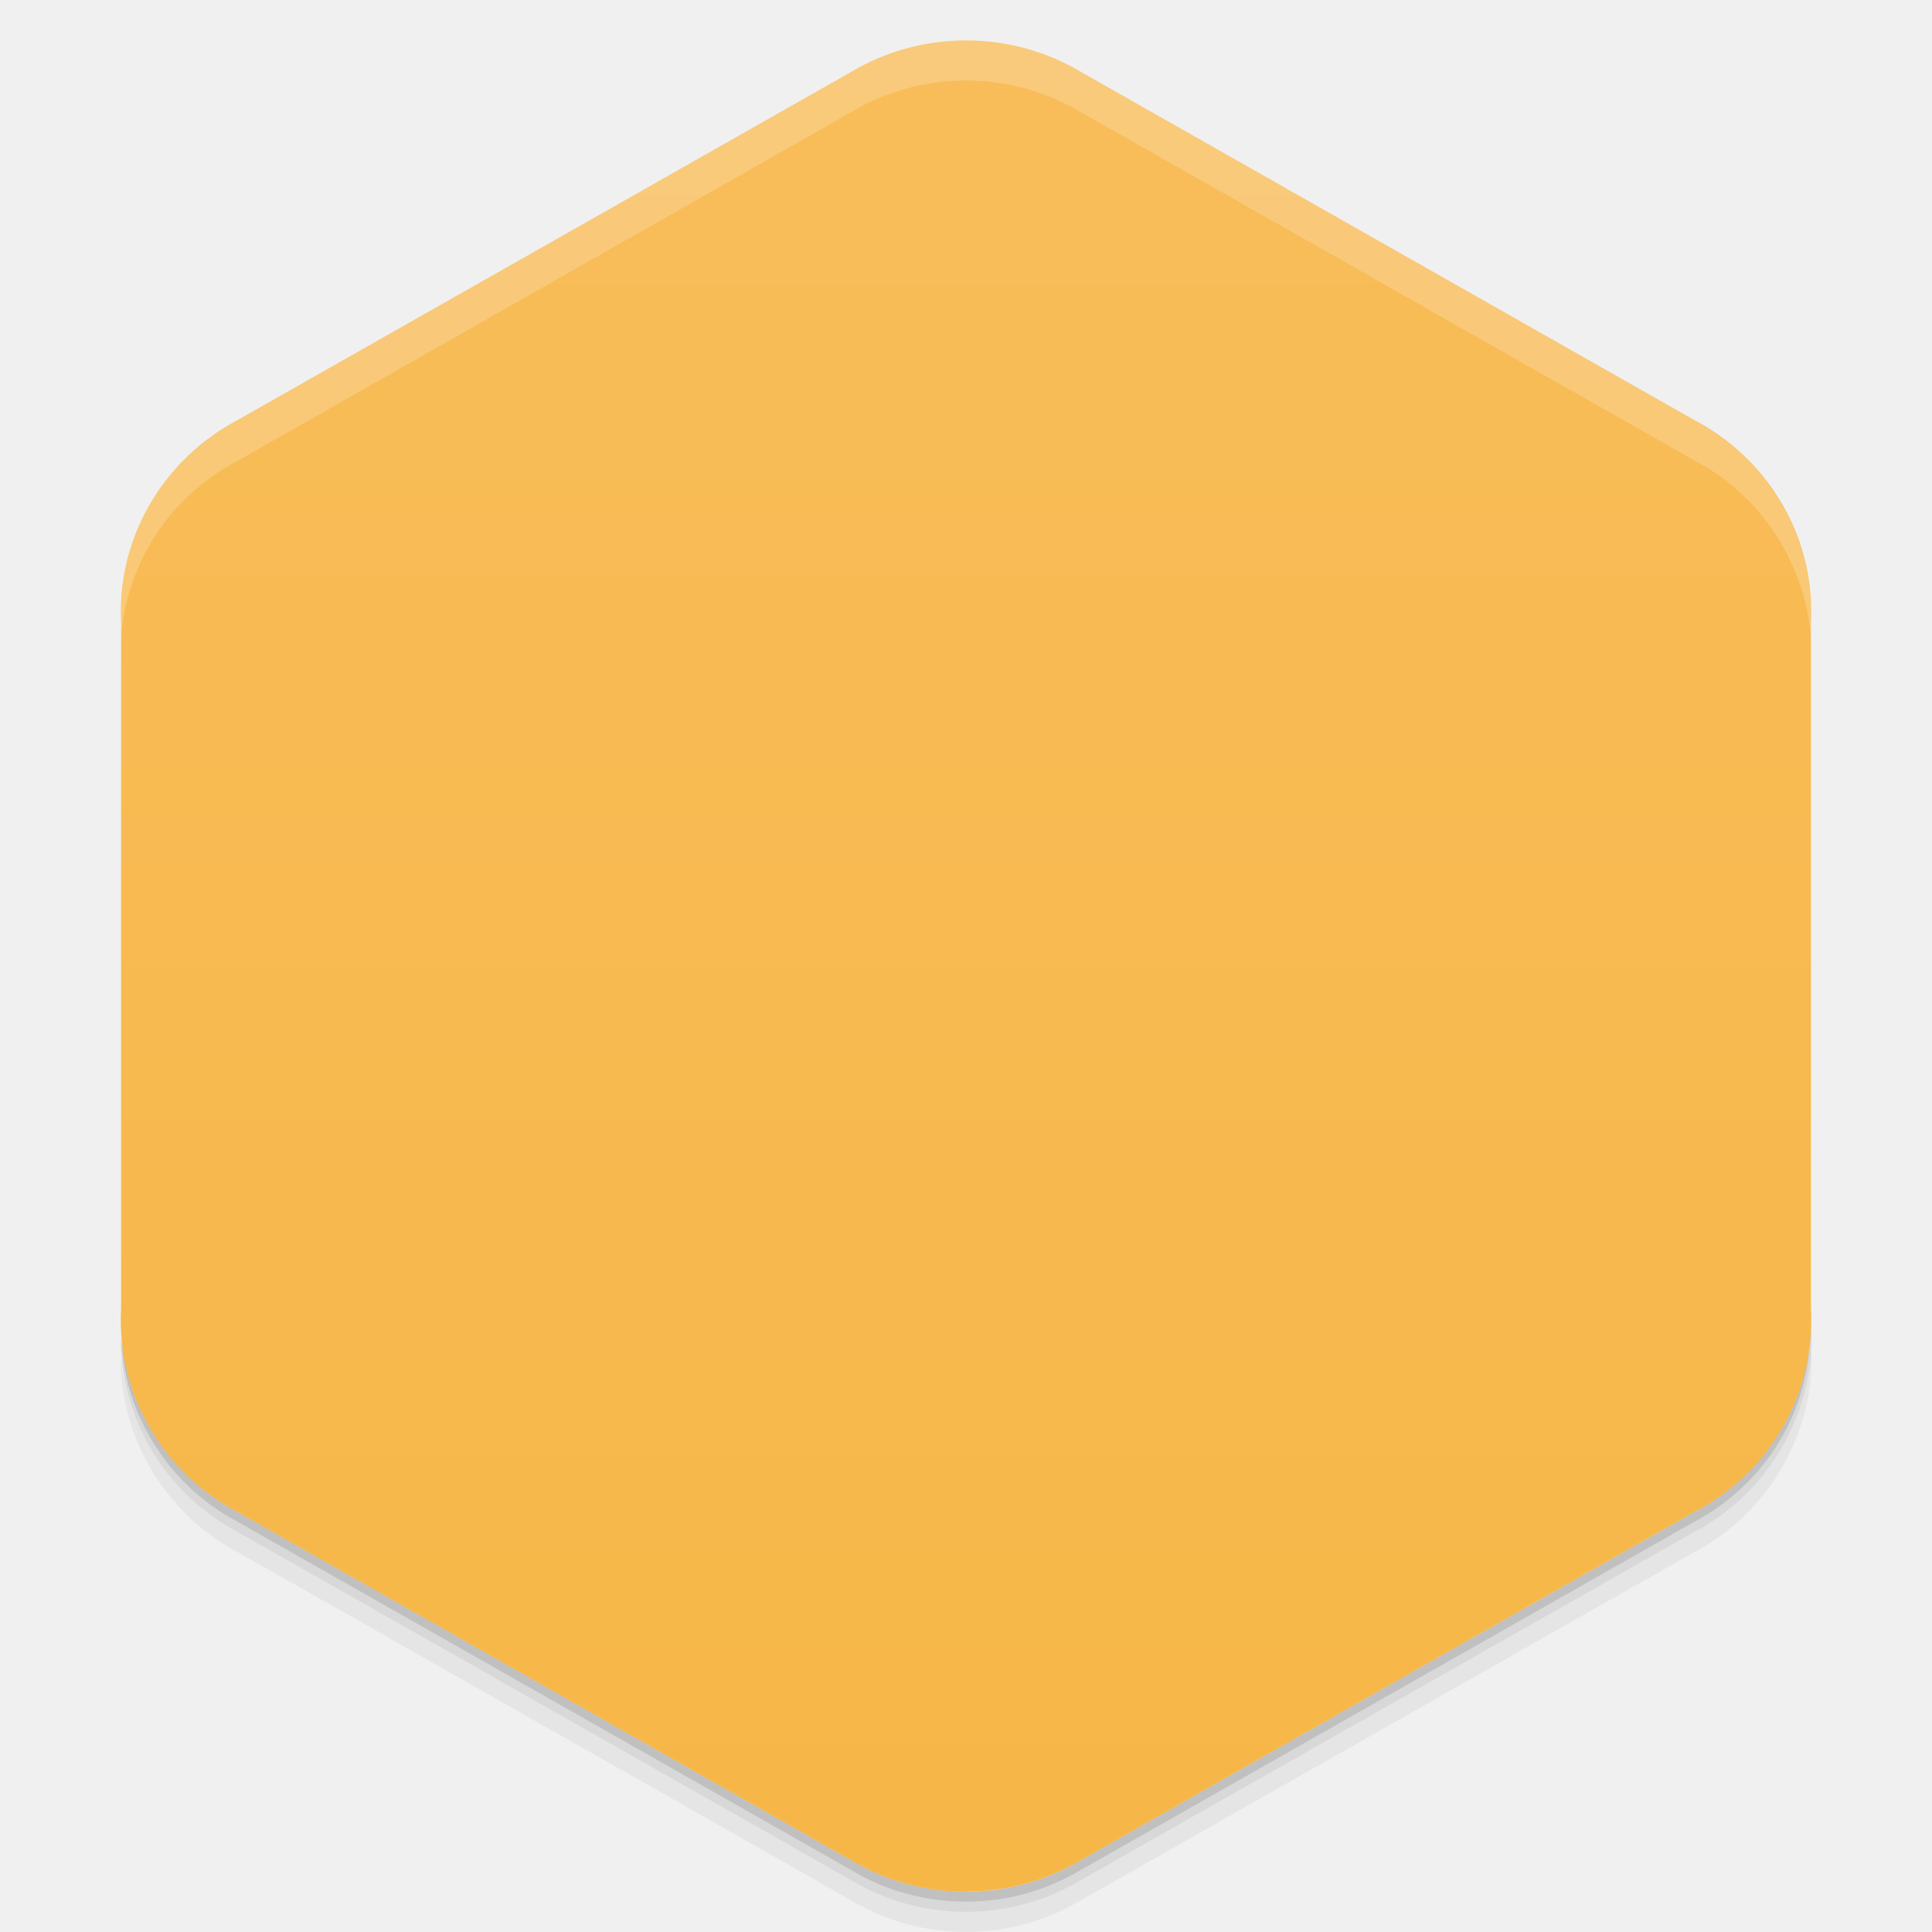
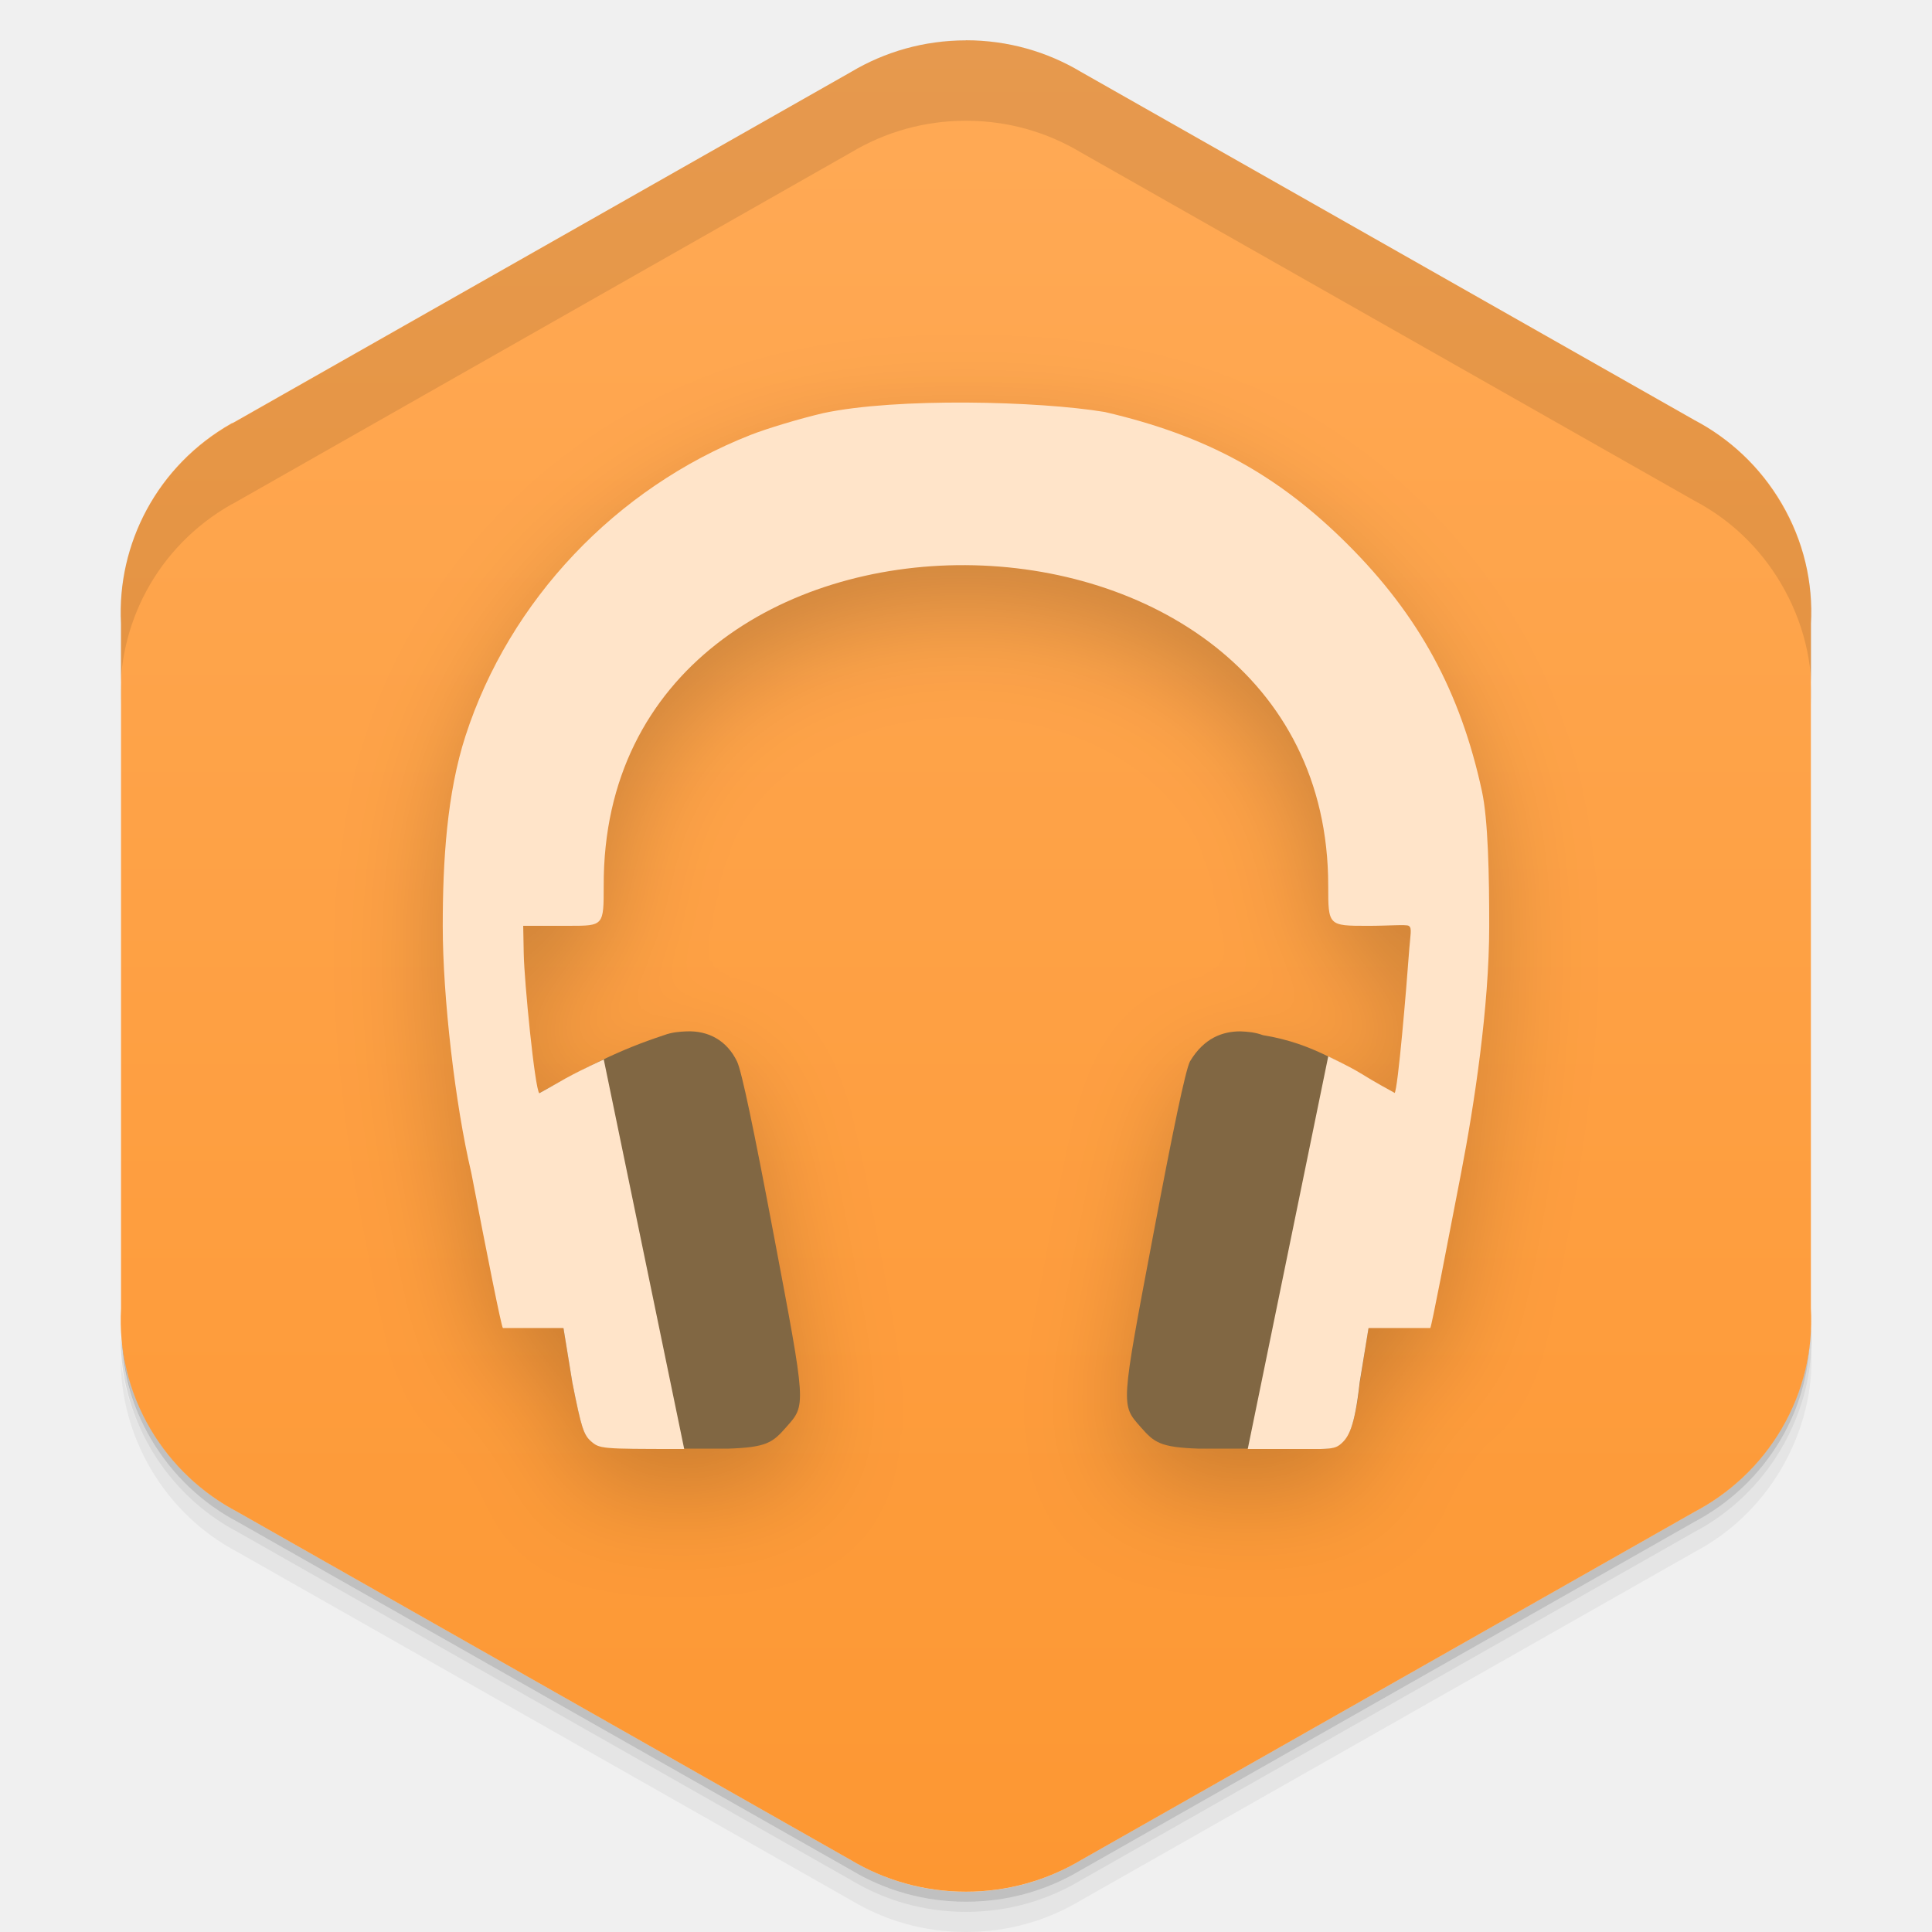
- <svg viewBox="0 0 48 48">
-   <defs>
-     <linearGradient id="linearGradient3764" y1="1" x2="0" y2="47" gradientUnits="userSpaceOnUse">
-       <stop stop-color="#f8bd5a" stop-opacity="1" />
-       <stop offset="1" stop-color="#f7b747" stop-opacity="1" />
+ <svg xmlns="http://www.w3.org/2000/svg" xmlns:xlink="http://www.w3.org/1999/xlink" width="48" height="48" id="svg2" version="1.1">
+   <defs id="defs4">
+     <linearGradient id="linearGradient4226">
+       <stop style="stop-color:#1890d0;stop-opacity:1;" offset="0" id="stop4228" />
+       <stop style="stop-color:#2face6;stop-opacity:1;" offset="1" id="stop4230" />
    </linearGradient>
-     <clipPath id="clipPath-769438009">
-       <g transform="translate(0,-1004.362)">
-         <path d="m 24 1005.37 c -1.045 0 -2.023 0.287 -2.856 0.784 l -15.339 8.708 c -0.017 0.013 -0.035 0.013 -0.052 0.021 -1.852 1.051 -2.847 3 -2.746 4.968 l 0 17.02 c -0.056 1.013 0.175 2.049 0.729 2.993 0.532 0.903 1.288 1.602 2.161 2.061 l 15.246 8.653 c 0.832 0.497 1.811 0.784 2.856 0.784 1.045 0 2.023 -0.287 2.856 -0.784 l 15.246 -8.653 c 0.873 -0.46 1.629 -1.158 2.161 -2.061 0.554 -0.944 0.785 -1.981 0.729 -2.993 l 0 -17.01 c 0.056 -1.012 -0.175 -2.052 -0.729 -2.993 -0.532 -0.906 -1.288 -1.604 -2.161 -2.064 l -15.246 -8.653 c -0.832 -0.497 -1.811 -0.784 -2.856 -0.784 z" fill="#1890d0" />
-       </g>
-     </clipPath>
-     <clipPath id="clipPath-777890544">
-       <g transform="translate(0,-1004.362)">
-         <path d="m 24 1005.37 c -1.045 0 -2.023 0.287 -2.856 0.784 l -15.339 8.708 c -0.017 0.013 -0.035 0.013 -0.052 0.021 -1.852 1.051 -2.847 3 -2.746 4.968 l 0 17.02 c -0.056 1.013 0.175 2.049 0.729 2.993 0.532 0.903 1.288 1.602 2.161 2.061 l 15.246 8.653 c 0.832 0.497 1.811 0.784 2.856 0.784 1.045 0 2.023 -0.287 2.856 -0.784 l 15.246 -8.653 c 0.873 -0.46 1.629 -1.158 2.161 -2.061 0.554 -0.944 0.785 -1.981 0.729 -2.993 l 0 -17.01 c 0.056 -1.012 -0.175 -2.052 -0.729 -2.993 -0.532 -0.906 -1.288 -1.604 -2.161 -2.064 l -15.246 -8.653 c -0.832 -0.497 -1.811 -0.784 -2.856 -0.784 z" fill="#1890d0" />
-       </g>
-     </clipPath>
-     <filter id="filter-751932460">
-       <feGaussianBlur stdDeviation="0.35" />
+     <linearGradient xlink:href="#linearGradient4226" id="linearGradient4116" x1="86.597" y1="1046.047" x2="86.597" y2="1010.703" gradientUnits="userSpaceOnUse" gradientTransform="matrix(1.321188,0,0,1.298837,-222.5991,-210.3084)" />
+     <linearGradient id="4-2-8">
+       <stop stop-color="#eff7fc" id="stop67-0" />
+       <stop offset="1" stop-color="#ffffff" id="stop69-2" />
+     </linearGradient>
+     <linearGradient xlink:href="#linearGradient4226" id="linearGradient4036" gradientUnits="userSpaceOnUse" gradientTransform="matrix(1.258275,0,0,1.242366,-217.642,-151.2356)" x1="86.597" y1="1046.047" x2="86.597" y2="1010.703" />
+     <linearGradient xlink:href="#linearGradient4226" id="linearGradient4038" gradientUnits="userSpaceOnUse" gradientTransform="matrix(1.258275,0,0,1.242366,-75.14202,-1253.598)" x1="86.597" y1="1046.047" x2="86.597" y2="1010.703" />
+     <linearGradient xlink:href="#linearGradient4226" id="linearGradient4045" gradientUnits="userSpaceOnUse" gradientTransform="matrix(1.258275,0,0,1.242366,-217.642,-150.2356)" x1="86.597" y1="1046.047" x2="86.597" y2="1010.703" />
+     <linearGradient xlink:href="#linearGradient4226" id="linearGradient4047" gradientUnits="userSpaceOnUse" gradientTransform="matrix(1.258275,0,0,1.242366,-75.14202,-1253.598)" x1="86.597" y1="1046.047" x2="86.597" y2="1010.703" />
+     <linearGradient xlink:href="#linearGradient4226" id="linearGradient4054" gradientUnits="userSpaceOnUse" gradientTransform="matrix(1.258275,0,0,1.242366,-217.642,-149.2356)" x1="86.597" y1="1046.047" x2="86.597" y2="1010.703" />
+     <linearGradient xlink:href="#linearGradient4226" id="linearGradient4056" gradientUnits="userSpaceOnUse" gradientTransform="matrix(1.258275,0,0,1.242366,-75.14202,-1253.598)" x1="86.597" y1="1046.047" x2="86.597" y2="1010.703" />
+     <linearGradient xlink:href="#linearGradient4226-1" id="linearGradient4116-5" x1="86.597" y1="1046.047" x2="86.597" y2="1010.703" gradientUnits="userSpaceOnUse" gradientTransform="matrix(1.321188,0,0,1.298837,-222.5991,-210.3084)" />
+     <linearGradient id="linearGradient4226-1">
+       <stop style="stop-color:#1890d0;stop-opacity:1;" offset="0" id="stop4228-4" />
+       <stop style="stop-color:#2face6;stop-opacity:1;" offset="1" id="stop4230-9" />
+     </linearGradient>
+     <linearGradient y2="1010.703" x2="86.597" y1="1046.047" x1="86.597" gradientTransform="matrix(1.321188,0,0,1.298837,-80.09905,-1311.671)" gradientUnits="userSpaceOnUse" id="linearGradient4088" xlink:href="#linearGradient4226-1" />
+     <linearGradient y2="1010.703" x2="86.597" y1="1046.047" x1="86.597" gradientTransform="matrix(1.321188,0,0,1.298837,-80.09905,-1311.671)" gradientUnits="userSpaceOnUse" id="linearGradient4088-8" xlink:href="#linearGradient4226-1-1" />
+     <linearGradient id="linearGradient4226-1-1">
+       <stop style="stop-color:#1890d0;stop-opacity:1;" offset="0" id="stop4228-4-0" />
+       <stop style="stop-color:#2face6;stop-opacity:1;" offset="1" id="stop4230-9-5" />
+     </linearGradient>
+     <linearGradient y2="1010.703" x2="86.597" y1="1046.047" x1="86.597" gradientTransform="matrix(1.321188,0,0,1.298837,-80.09905,-1311.671)" gradientUnits="userSpaceOnUse" id="linearGradient4122" xlink:href="#linearGradient4226-1-1" />
+     <linearGradient y2="1010.703" x2="86.597" y1="1046.047" x1="86.597" gradientTransform="matrix(1.321188,0,0,1.298837,-80.09905,-1311.671)" gradientUnits="userSpaceOnUse" id="linearGradient4122-9" xlink:href="#linearGradient4226-1-1-6" />
+     <linearGradient id="linearGradient4226-1-1-6">
+       <stop style="stop-color:#1890d0;stop-opacity:1;" offset="0" id="stop4228-4-0-7" />
+       <stop style="stop-color:#2face6;stop-opacity:1;" offset="1" id="stop4230-9-5-7" />
+     </linearGradient>
+     <linearGradient y2="1010.703" x2="86.597" y1="1046.047" x1="86.597" gradientTransform="matrix(1.321188,0,0,1.298837,-222.5991,-210.3084)" gradientUnits="userSpaceOnUse" id="linearGradient4173" xlink:href="#linearGradient3798-7" />
+     <linearGradient xlink:href="#linearGradient4226-1-1-6" id="linearGradient4232" gradientUnits="userSpaceOnUse" gradientTransform="matrix(1.321188,0,0,1.298837,-222.5991,-209.3084)" x1="86.597" y1="1046.047" x2="86.597" y2="1010.703" />
+     <linearGradient xlink:href="#linearGradient4226-1-1-6" id="linearGradient4234" gradientUnits="userSpaceOnUse" gradientTransform="matrix(1.321188,0,0,1.298837,-80.09905,-1311.671)" x1="86.597" y1="1046.047" x2="86.597" y2="1010.703" />
+     <linearGradient xlink:href="#linearGradient4226-1-1-6" id="linearGradient4241" gradientUnits="userSpaceOnUse" gradientTransform="matrix(1.321188,0,0,1.298837,-222.5991,-208.3084)" x1="86.597" y1="1046.047" x2="86.597" y2="1010.703" />
+     <linearGradient xlink:href="#linearGradient4226-1-1-6" id="linearGradient4243" gradientUnits="userSpaceOnUse" gradientTransform="matrix(1.321188,0,0,1.298837,-80.09905,-1311.671)" x1="86.597" y1="1046.047" x2="86.597" y2="1010.703" />
+     <filter id="filter3823" x="-0.12" width="1.24" y="-0.12" height="1.24">
+       <feGaussianBlur stdDeviation="0.9" id="feGaussianBlur3825" />
+     </filter>
+     <linearGradient xlink:href="#linearGradient4073" id="linearGradient4079" x1="-25.5" y1="15" x2="-25.5" y2="11" gradientUnits="userSpaceOnUse" />
+     <linearGradient id="linearGradient4073">
+       <stop style="stop-color:#4283e5;stop-opacity:1;" offset="0" id="stop4075" />
+       <stop style="stop-color:#6ca4f8;stop-opacity:1;" offset="1" id="stop4077" />
+     </linearGradient>
+     <linearGradient y2="11" x2="-25.5" y1="15" x1="-25.5" gradientUnits="userSpaceOnUse" id="linearGradient3272" xlink:href="#linearGradient4073" />
+     <filter id="filter3853" x="-0.12" width="1.24" y="-0.12" height="1.24">
+       <feGaussianBlur stdDeviation="0.339" id="feGaussianBlur3855" />
+     </filter>
+     <linearGradient xlink:href="#linearGradient4073-2" id="linearGradient4075" x1="24" y1="1051.36" x2="24" y2="1005.36" gradientUnits="userSpaceOnUse" />
+     <linearGradient id="linearGradient4073-2">
+       <stop style="stop-color:#aa8479;stop-opacity:1;" offset="0" id="stop4075-2" />
+       <stop style="stop-color:#c19d93;stop-opacity:1;" offset="1" id="stop4077-5" />
+     </linearGradient>
+     <linearGradient xlink:href="#linearGradient4073-2" id="linearGradient4029" x1="24" y1="1051.36" x2="24" y2="1005.36" gradientUnits="userSpaceOnUse" />
+     <linearGradient id="linearGradient4031">
+       <stop style="stop-color:#aa8479;stop-opacity:1;" offset="0" id="stop4033" />
+       <stop style="stop-color:#c19d93;stop-opacity:1;" offset="1" id="stop4035" />
+     </linearGradient>
+     <linearGradient y2="1005.36" x2="24" y1="1051.36" x1="24" gradientUnits="userSpaceOnUse" id="linearGradient4041" xlink:href="#linearGradient4073-2" />
+     <linearGradient xlink:href="#linearGradient3798-7" id="linearGradient4033" x1="-27" y1="13" x2="-24" y2="13" gradientUnits="userSpaceOnUse" />
+     <linearGradient id="linearGradient3798-7">
+       <stop style="stop-color:#fd9732;stop-opacity:1;" offset="0" id="stop3800-5" />
+       <stop style="stop-color:#ffaa56;stop-opacity:1;" offset="1" id="stop3802-3" />
+     </linearGradient>
+     <filter id="filter3972" x="-0.12" width="1.24" y="-0.12" height="1.24">
+       <feGaussianBlur stdDeviation="0.367" id="feGaussianBlur3974" />
    </filter>
  </defs>
-   <g>
-     <g transform="translate(0,-1004.362)">
-       <path d="m 45 1037.36 c 0.056 1.013 -0.196 2.056 -0.75 3 -0.532 0.903 -1.283 1.603 -2.156 2.063 l -15.25 8.656 c -0.832 0.497 -1.799 0.781 -2.844 0.781 -1.045 0 -2.01 -0.284 -2.844 -0.781 l -15.25 -8.656 c -0.873 -0.46 -1.625 -1.159 -2.156 -2.063 -0.416 -0.708 -0.677 -1.485 -0.75 -2.25 -0.004 0.932 0.242 1.884 0.75 2.75 0.532 0.903 1.283 1.603 2.156 2.063 l 15.25 8.656 c 0.832 0.497 1.799 0.781 2.844 0.781 1.045 0 2.01 -0.284 2.844 -0.781 l 15.25 -8.656 c 0.873 -0.46 1.625 -1.159 2.156 -2.063 0.554 -0.944 0.806 -1.987 0.75 -3 l 0 -0.5 z" opacity="0.05" />
-       <path d="m 45 1036.86 c 0.015 0.263 -0.004 0.516 -0.031 0.781 -0.036 0.844 -0.259 1.685 -0.719 2.469 -0.532 0.903 -1.283 1.603 -2.156 2.063 l -15.25 8.656 c -0.832 0.497 -1.799 0.781 -2.844 0.781 -1.045 0 -2.01 -0.284 -2.844 -0.781 l -15.25 -8.656 c -0.873 -0.46 -1.625 -1.159 -2.156 -2.063 -0.414 -0.705 -0.621 -1.46 -0.688 -2.219 -0.014 -0.092 -0.054 -0.189 -0.063 -0.281 -0.004 0.932 0.242 1.884 0.75 2.75 0.532 0.903 1.283 1.603 2.156 2.063 l 15.25 8.656 c 0.832 0.497 1.799 0.781 2.844 0.781 1.045 0 2.01 -0.284 2.844 -0.781 l 15.25 -8.656 c 0.873 -0.46 1.625 -1.159 2.156 -2.063 0.554 -0.944 0.806 -1.987 0.75 -3 l 0 -0.5 z m -41.813 1.625 c 0.057 0.219 0.132 0.442 0.219 0.656 -0.088 -0.216 -0.16 -0.436 -0.219 -0.656 z m 0.219 0.656 c 0.099 0.243 0.206 0.484 0.344 0.719 -0.139 -0.236 -0.243 -0.472 -0.344 -0.719 z m 41.41 -0.656 c -0.059 0.221 -0.131 0.441 -0.219 0.656 0.087 -0.215 0.161 -0.437 0.219 -0.656 z m -0.219 0.656 c -0.101 0.246 -0.205 0.483 -0.344 0.719 0.138 -0.235 0.245 -0.476 0.344 -0.719 z" opacity="0.1" />
-       <path d="m 3.03 1037.64 c 0.035 0.844 0.259 1.685 0.719 2.469 0.532 0.903 1.283 1.603 2.156 2.063 l 15.25 8.656 c 0.832 0.497 1.799 0.781 2.844 0.781 1.045 0 2.01 -0.284 2.844 -0.781 l 15.25 -8.656 c 0.873 -0.46 1.625 -1.159 2.156 -2.063 0.46 -0.784 0.683 -1.624 0.719 -2.469 -0.067 0.763 -0.303 1.511 -0.719 2.219 -0.532 0.903 -1.283 1.603 -2.156 2.063 l -15.25 8.656 c -0.832 0.497 -1.799 0.781 -2.844 0.781 -1.045 0 -2.01 -0.284 -2.844 -0.781 l -15.25 -8.656 c -0.873 -0.46 -1.625 -1.159 -2.156 -2.063 -0.416 -0.708 -0.651 -1.456 -0.719 -2.219 z" opacity="0.2" />
+   <g id="layer3">
+     <path style="opacity:0.05;fill:#000000;fill-opacity:1;stroke:none;display:inline" d="m 45,33 c 0.056,1.013 -0.196,2.056 -0.75,3 -0.532,0.903 -1.283,1.603 -2.156,2.062 l -15.25,8.656 C 26.011,47.216 25.045,47.5 24,47.5 c -1.045,0 -2.011,-0.284 -2.844,-0.781 L 5.906,38.062 C 5.033,37.603 4.282,36.904 3.75,36 3.334,35.292 3.073,34.515 3,33.75 c -0.004,0.932 0.242,1.884 0.75,2.75 0.532,0.903 1.283,1.603 2.156,2.062 l 15.25,8.656 C 21.989,47.716 22.955,48 24,48 c 1.045,0 2.011,-0.284 2.844,-0.781 l 15.25,-8.656 C 42.967,38.103 43.718,37.404 44.25,36.5 44.804,35.556 45.056,34.513 45,33.5 L 45,33 z" id="path4192" />
+     <path style="opacity:0.1;fill:#000000;fill-opacity:1;stroke:none;display:inline" d="m 45,32.5 c 0.015,0.263 -0.004,0.516 -0.031,0.781 -0.036,0.844 -0.259,1.685 -0.719,2.469 -0.532,0.903 -1.283,1.603 -2.156,2.062 l -15.25,8.656 C 26.011,46.966 25.045,47.25 24,47.25 c -1.045,0 -2.011,-0.284 -2.844,-0.781 L 5.906,37.812 C 5.033,37.353 4.282,36.654 3.75,35.75 3.336,35.045 3.129,34.29 3.062,33.531 3.049,33.439 3.009,33.342 3,33.25 c -0.004,0.932 0.242,1.884 0.75,2.75 0.532,0.903 1.283,1.603 2.156,2.062 l 15.25,8.656 C 21.989,47.216 22.955,47.5 24,47.5 c 1.045,0 2.011,-0.284 2.844,-0.781 l 15.25,-8.656 C 42.967,37.603 43.718,36.904 44.25,36 44.804,35.056 45.056,34.013 45,33 l 0,-0.5 z M 3.188,34.125 c 0.057,0.219 0.132,0.442 0.219,0.656 C 3.318,34.566 3.246,34.346 3.188,34.125 z m 0.219,0.656 C 3.505,35.024 3.612,35.265 3.75,35.5 3.611,35.264 3.507,35.028 3.406,34.781 z M 44.812,34.125 c -0.059,0.221 -0.131,0.441 -0.219,0.656 0.087,-0.215 0.161,-0.437 0.219,-0.656 z m -0.219,0.656 C 44.493,35.028 44.389,35.264 44.25,35.5 c 0.138,-0.235 0.245,-0.476 0.344,-0.719 z" id="path4150" />
+     <path style="opacity:0.2;fill:#000000;fill-opacity:1;stroke:none;display:inline" d="m 3.031,33.281 c 0.035,0.844 0.259,1.685 0.719,2.469 0.532,0.903 1.283,1.603 2.156,2.062 l 15.25,8.656 c 0.832,0.497 1.799,0.781 2.844,0.781 1.045,0 2.011,-0.284 2.844,-0.781 l 15.25,-8.656 c 0.873,-0.46 1.625,-1.159 2.156,-2.062 0.46,-0.784 0.683,-1.624 0.719,-2.469 -0.067,0.763 -0.303,1.511 -0.719,2.219 -0.532,0.903 -1.283,1.603 -2.156,2.062 l -15.25,8.656 C 26.011,46.716 25.045,47 24,47 c -1.045,0 -2.011,-0.284 -2.844,-0.781 L 5.906,37.562 c -0.873,-0.46 -1.625,-1.159 -2.156,-2.062 -0.416,-0.708 -0.651,-1.456 -0.719,-2.219 z" id="path4141" />
+   </g>
+   <g id="layer1" transform="translate(142.5,-1101.362)">
+     <rect style="fill:none;stroke:none" id="rect3259" width="47.994" height="47.994" x="-142.497" y="1101.368" />
+     <path style="fill:url(#linearGradient4173);fill-opacity:1.0;stroke:none;display:inline" d="m -118.5,1102.366 c -1.045,0 -2.023,0.287 -2.856,0.784 l -15.339,8.708 c -0.017,0.013 -0.035,0.013 -0.052,0.021 -1.852,1.051 -2.847,3.001 -2.746,4.968 l 0,17.023 c -0.056,1.013 0.175,2.049 0.729,2.993 0.532,0.903 1.288,1.602 2.161,2.061 l 15.246,8.653 c 0.832,0.497 1.811,0.784 2.856,0.784 1.045,0 2.023,-0.287 2.856,-0.784 l 15.246,-8.653 c 0.873,-0.46 1.629,-1.158 2.161,-2.061 0.554,-0.944 0.785,-1.981 0.729,-2.993 l 0,-17.013 c 0.056,-1.012 -0.175,-2.051 -0.729,-2.993 -0.532,-0.906 -1.288,-1.604 -2.161,-2.064 l -15.246,-8.653 c -0.832,-0.497 -1.811,-0.784 -2.856,-0.784 z" id="path4071" />
+     <path style="fill:#000000;fill-opacity:1;stroke:none;display:inline;opacity:0.1" d="M 24 1 C 22.955 1 21.989 1.284 21.156 1.781 L 5.812 10.5 C 5.795 10.513 5.767 10.523 5.75 10.531 C 3.898 11.582 2.899 13.534 3 15.5 L 3 17.5 C 2.899 15.534 3.898 13.582 5.75 12.531 C 5.767 12.523 5.795 12.513 5.812 12.5 L 21.156 3.781 C 21.989 3.284 22.955 3 24 3 C 25.045 3 26.011 3.284 26.844 3.781 L 42.094 12.438 C 42.967 12.897 43.718 13.594 44.25 14.5 C 44.804 15.442 45.056 16.488 45 17.5 L 45 15.5 C 45.056 14.488 44.804 13.442 44.25 12.5 C 43.718 11.594 42.967 10.897 42.094 10.438 L 26.844 1.781 C 26.011 1.284 25.045 1 24 1 z " transform="translate(-142.5,1101.362)" id="path4237" />
+   </g>
+   <g id="layer2">
+     <g id="g4130" style="opacity:0.2;fill:#000000;fill-opacity:1;filter:url(#filter3972)" transform="matrix(3.543307,0,0,3.543307,-4.8261314e-4,0.9999999)">
+       <path id="path4120" d="m 3.951,9.312 -0.212,0 -0.212,0 c -0.012,-0.012 -0.111,-0.515 -0.221,-1.087 -0.114,-0.482 -0.2,-1.236 -0.2,-1.729 -2.33e-4,-0.458 0.029,-0.933 0.16,-1.336 0.308,-0.95 1.055,-1.739 1.999,-2.11 0.115,-0.045 0.345,-0.114 0.51,-0.153 0.516,-0.11 1.51,-0.085 1.974,-0.008 0.711,0.165 1.211,0.437 1.702,0.927 0.5,0.498 0.791,1.033 0.942,1.731 0.043,0.2 0.051,0.586 0.051,0.949 10e-6,0.56 -0.104,1.25 -0.197,1.729 -0.108,0.56 -0.205,1.069 -0.216,1.087 l -0.433,0 -1.411,-0.846 1.594,-0.8 c 0.024,-0.024 0.085,-0.764 0.099,-0.961 0.011,-0.161 0.025,-0.197 0,-0.213 -0.018,-0.011 -0.146,1.9e-4 -0.286,0 -0.279,0 -0.279,0 -0.279,-0.282 9.31e-5,-2.968 -5.089,-3.024 -5.08,-1.4e-4 0,0.282 0,0.282 -0.243,0.282 l -0.322,0 0.004,0.196 c 0.004,0.191 0.078,0.947 0.109,0.978 l 1.58,0.8 z" style="fill:#000000;fill-opacity:1" />
+       <path style="fill:#000000;fill-opacity:1" d="m 4.815,7.232 c -0.051,0.002 -0.104,0.006 -0.159,0.026 -0.328,0.108 -0.532,0.219 -0.873,0.405 l 0.168,1.648 0.062,0.379 c 0.063,0.317 0.079,0.369 0.132,0.414 0.059,0.051 0.073,0.053 0.609,0.053 l 0.353,0 c 0.271,-0.009 0.312,-0.043 0.406,-0.15 C 5.653,9.848 5.655,9.875 5.424,8.651 5.286,7.918 5.201,7.511 5.168,7.443 5.098,7.297 4.969,7.226 4.815,7.232 z" id="path4122" />
+       <path id="path4124" d="m 8.696,7.232 c 0.051,0.002 0.104,0.006 0.159,0.026 0.369,0.06 0.582,0.221 0.924,0.408 l -0.183,1.646 -0.06,0.381 c -0.035,0.317 -0.083,0.385 -0.136,0.431 -0.059,0.051 -0.106,0.034 -0.641,0.034 l -0.353,0 c -0.271,-0.009 -0.312,-0.043 -0.406,-0.15 C 7.859,9.848 7.857,9.875 8.088,8.651 c 0.138,-0.732 0.223,-1.14 0.256,-1.207 0.098,-0.165 0.23,-0.211 0.353,-0.211 z" style="fill:#000000;fill-opacity:1" />
+       <path style="fill:#000000;fill-opacity:1;stroke:none" d="m 15,26.321 c -1,0.469 -1,0.512 -1.594,0.835 L 12,30 l 2,3 0.219,1.344 c 0.222,1.124 0.281,1.307 0.469,1.469 C 14.898,35.993 14.947,36 16.844,36 L 17,36 z" transform="scale(0.2822222,0.2822222)" id="path4126" />
+       <path style="fill:#000000;fill-opacity:1;stroke:none" d="M 33,26.244 31,36 l 0.031,0 1.781,0 c 0.304,-0.008 0.395,-0.035 0.5,-0.125 0.188,-0.161 0.345,-0.407 0.469,-1.531 L 34,33 36,30 34.656,27.156 C 33.604,26.581 34,26.735 33,26.244 z" transform="scale(0.2822222,0.2822222)" id="path4128" />
    </g>
-   </g>
-   <g>
-     <path d="m 24 46.996 c 1.045 0 2.023 -0.287 2.856 -0.784 l 15.339 -8.708 c 0.017 -0.013 0.035 -0.013 0.052 -0.021 1.852 -1.051 2.847 -3 2.746 -4.968 l 0 -17.02 c 0.056 -1.013 -0.175 -2.049 -0.729 -2.993 -0.532 -0.903 -1.288 -1.602 -2.161 -2.061 l -15.246 -8.653 c -0.832 -0.497 -1.811 -0.784 -2.856 -0.784 -1.045 0 -2.023 0.287 -2.856 0.784 l -15.246 8.653 c -0.873 0.46 -1.629 1.158 -2.161 2.061 -0.554 0.944 -0.785 1.981 -0.729 2.993 l 0 17.01 c -0.056 1.012 0.175 2.051 0.729 2.993 0.532 0.906 1.288 1.604 2.161 2.064 l 15.246 8.653 c 0.832 0.497 1.811 0.785 2.856 0.785 z" fill="url(#linearGradient3764)" fill-opacity="1" />
-   </g>
-   <g>
-     <g clip-path="url(#clipPath-769438009)">
-       <g opacity="0.25">
-         <g transform="translate(0,1)">
-           <g filter="url(#filter-751932460)">
-             <g>
-               <path d="m 23.672 8 c -7.578 0 -13.84 6.141 -14.617 14.07 c 0 0.023 0.004 0.051 0 0.07 c 0 0.008 0.004 0.016 0 0.023 c 0 0.023 0.004 0.047 0 0.07 c -0.082 1.145 -0.063 2.082 0 3.145 c 2.965 12.898 11.832 11.895 11.832 8.141 l -4.01 -6.922 c -0.871 -0.586 -1.766 0.418 -2.59 0.965 c -1.066 0.703 -1.156 0.809 -1.766 -0.801 c -0.719 -1.898 -1.082 -4.977 0 -7.504 c 2.246 -5.246 6.461 -8.176 11.152 -8.258 c 0.234 0 0.465 0 0.699 0 c 4.676 0.098 8.871 3.03 11.11 8.258 c 1.082 2.527 0.719 5.605 0 7.504 c -0.609 1.609 -0.699 1.504 -1.766 0.801 c -0.824 -0.547 -1.719 -1.551 -2.59 -0.965 l -4.01 6.922 c 0 3.754 8.867 4.758 11.832 -8.141 c 0.063 -1.063 0.082 -2 0 -3.145 c -0.004 -0.023 0 -0.047 0 -0.07 c -0.004 -0.008 0 -0.016 0 -0.023 c -0.004 -0.02 0 -0.047 0 -0.07 c -0.777 -7.934 -6.992 -14.07 -14.574 -14.07 c -0.699 0 0 0 -0.699 0 m 0 0" fill="#000" />
-             </g>
-           </g>
-         </g>
-       </g>
-     </g>
-   </g>
-   <g>
-     <g clip-path="url(#clipPath-777890544)">
-       <g>
-         <path d="m 23.672 8 c -7.578 0 -13.84 6.141 -14.617 14.07 c 0 0.023 0.004 0.051 0 0.07 c 0 0.008 0.004 0.016 0 0.023 c 0 0.023 0.004 0.047 0 0.07 c -0.082 1.145 -0.063 2.082 0 3.145 c 2.965 12.898 11.832 11.895 11.832 8.141 l -4.01 -6.922 c -0.871 -0.586 -1.766 0.418 -2.59 0.965 c -1.066 0.703 -1.156 0.809 -1.766 -0.801 c -0.719 -1.898 -1.082 -4.977 0 -7.504 c 2.246 -5.246 6.461 -8.176 11.152 -8.258 c 0.234 0 0.465 0 0.699 0 c 4.676 0.098 8.871 3.03 11.11 8.258 c 1.082 2.527 0.719 5.605 0 7.504 c -0.609 1.609 -0.699 1.504 -1.766 0.801 c -0.824 -0.547 -1.719 -1.551 -2.59 -0.965 l -4.01 6.922 c 0 3.754 8.867 4.758 11.832 -8.141 c 0.063 -1.063 0.082 -2 0 -3.145 c -0.004 -0.023 0 -0.047 0 -0.07 c -0.004 -0.008 0 -0.016 0 -0.023 c -0.004 -0.02 0 -0.047 0 -0.07 c -0.777 -7.934 -6.992 -14.07 -14.574 -14.07 c -0.699 0 0 0 -0.699 0 m 0 0" fill="#eaeaea" />
-       </g>
-     </g>
-   </g>
-   <g>
-     <path d="m 24 1 c -1.045 0 -2.01 0.284 -2.844 0.781 l -15.344 8.719 c -0.017 0.013 -0.045 0.023 -0.063 0.031 c -1.852 1.051 -2.851 3 -2.75 4.969 l 0 1 c -0.101 -1.966 0.898 -3.918 2.75 -4.969 c 0.017 -0.008 0.045 -0.018 0.063 -0.031 l 15.344 -8.719 c 0.832 -0.497 1.799 -0.781 2.844 -0.781 c 1.045 0 2.01 0.284 2.844 0.781 l 15.25 8.656 c 0.873 0.46 1.625 1.156 2.156 2.063 c 0.554 0.942 0.806 1.988 0.75 3 l 0 -1 c 0.056 -1.012 -0.196 -2.058 -0.75 -3 c -0.532 -0.906 -1.283 -1.603 -2.156 -2.063 l -15.25 -8.656 c -0.832 -0.497 -1.799 -0.781 -2.844 -0.781 z" opacity="0.2" fill="#fff" />
+     <path id="path3393" d="m 14,32.994 -0.753,0 -0.753,0 c -0.041,-0.044 -0.394,-1.827 -0.784,-3.853 -0.404,-1.708 -0.71,-4.38 -0.71,-6.126 -8.26e-4,-1.622 0.103,-3.306 0.566,-4.734 1.09,-3.365 3.738,-6.161 7.081,-7.475 0.409,-0.161 1.222,-0.405 1.807,-0.542 1.827,-0.389 5.349,-0.301 6.994,-0.028 2.519,0.585 4.29,1.549 6.032,3.286 1.771,1.766 2.803,3.661 3.338,6.133 0.154,0.71 0.182,2.077 0.181,3.362 3.5e-5,1.985 -0.37,4.428 -0.698,6.125 -0.383,1.983 -0.728,3.787 -0.766,3.853 l -1.536,0 -5,-2.998 5.648,-2.834 c 0.085,-0.085 0.302,-2.706 0.352,-3.406 0.041,-0.57 0.09,-0.698 0,-0.755 -0.062,-0.039 -0.518,6.73e-4 -1.012,0 -0.988,0 -0.988,0 -0.988,-0.999 3.3e-4,-10.517 -18.033,-10.715 -18,-4.96e-4 0,0.999 0,0.999 -0.86,0.999 l -1.14,0 0.013,0.694 c 0.012,0.676 0.275,3.355 0.387,3.467 l 5.6,2.834 z" style="fill:#ffe4c9;fill-opacity:1" />
+     <path style="fill:#816743;fill-opacity:1" d="m 17.062,25.624 c -0.181,0.007 -0.368,0.021 -0.563,0.094 -1.163,0.383 -1.884,0.775 -3.094,1.436 l 0.594,5.839 0.219,1.343 c 0.222,1.124 0.281,1.306 0.469,1.468 0.21,0.18 0.259,0.187 2.156,0.187 l 1.25,0 c 0.961,-0.032 1.105,-0.153 1.438,-0.531 0.499,-0.567 0.507,-0.471 -0.313,-4.809 -0.49,-2.595 -0.791,-4.039 -0.906,-4.278 -0.249,-0.517 -0.706,-0.77 -1.25,-0.749 z" id="path4061" />
+     <path id="path4083" d="m 30.813,25.624 c 0.181,0.007 0.368,0.021 0.563,0.094 1.306,0.211 2.062,0.783 3.272,1.444 l -0.648,5.831 -0.214,1.349 c -0.123,1.124 -0.295,1.366 -0.483,1.527 -0.21,0.18 -0.374,0.122 -2.271,0.122 l -1.25,0 c -0.961,-0.032 -1.105,-0.153 -1.438,-0.531 -0.499,-0.567 -0.507,-0.471 0.313,-4.809 0.49,-2.595 0.791,-4.039 0.906,-4.278 0.349,-0.586 0.813,-0.749 1.25,-0.749 z" style="fill:#816743;fill-opacity:1" />
+     <path style="fill:#ffe4c9;fill-opacity:1;stroke:none" d="m 15,26.321 c -1,0.469 -1,0.512 -1.594,0.835 L 12,30 l 2,3 0.219,1.344 c 0.222,1.124 0.281,1.307 0.469,1.469 C 14.897,35.993 14.946,36 16.843,36 l 0.156,0 z" id="path4091" />
+     <path style="fill:#ffe4c9;fill-opacity:1;stroke:none" d="m 33,26.244 -2,9.756 0.031,0 1.781,0 c 0.304,-0.008 0.395,-0.035 0.5,-0.125 0.188,-0.161 0.345,-0.407 0.469,-1.531 L 34,33 l 2,-3 -1.344,-2.844 c -1.053,-0.575 -0.656,-0.422 -1.656,-0.912 z" id="path4111" />
  </g>
</svg>
